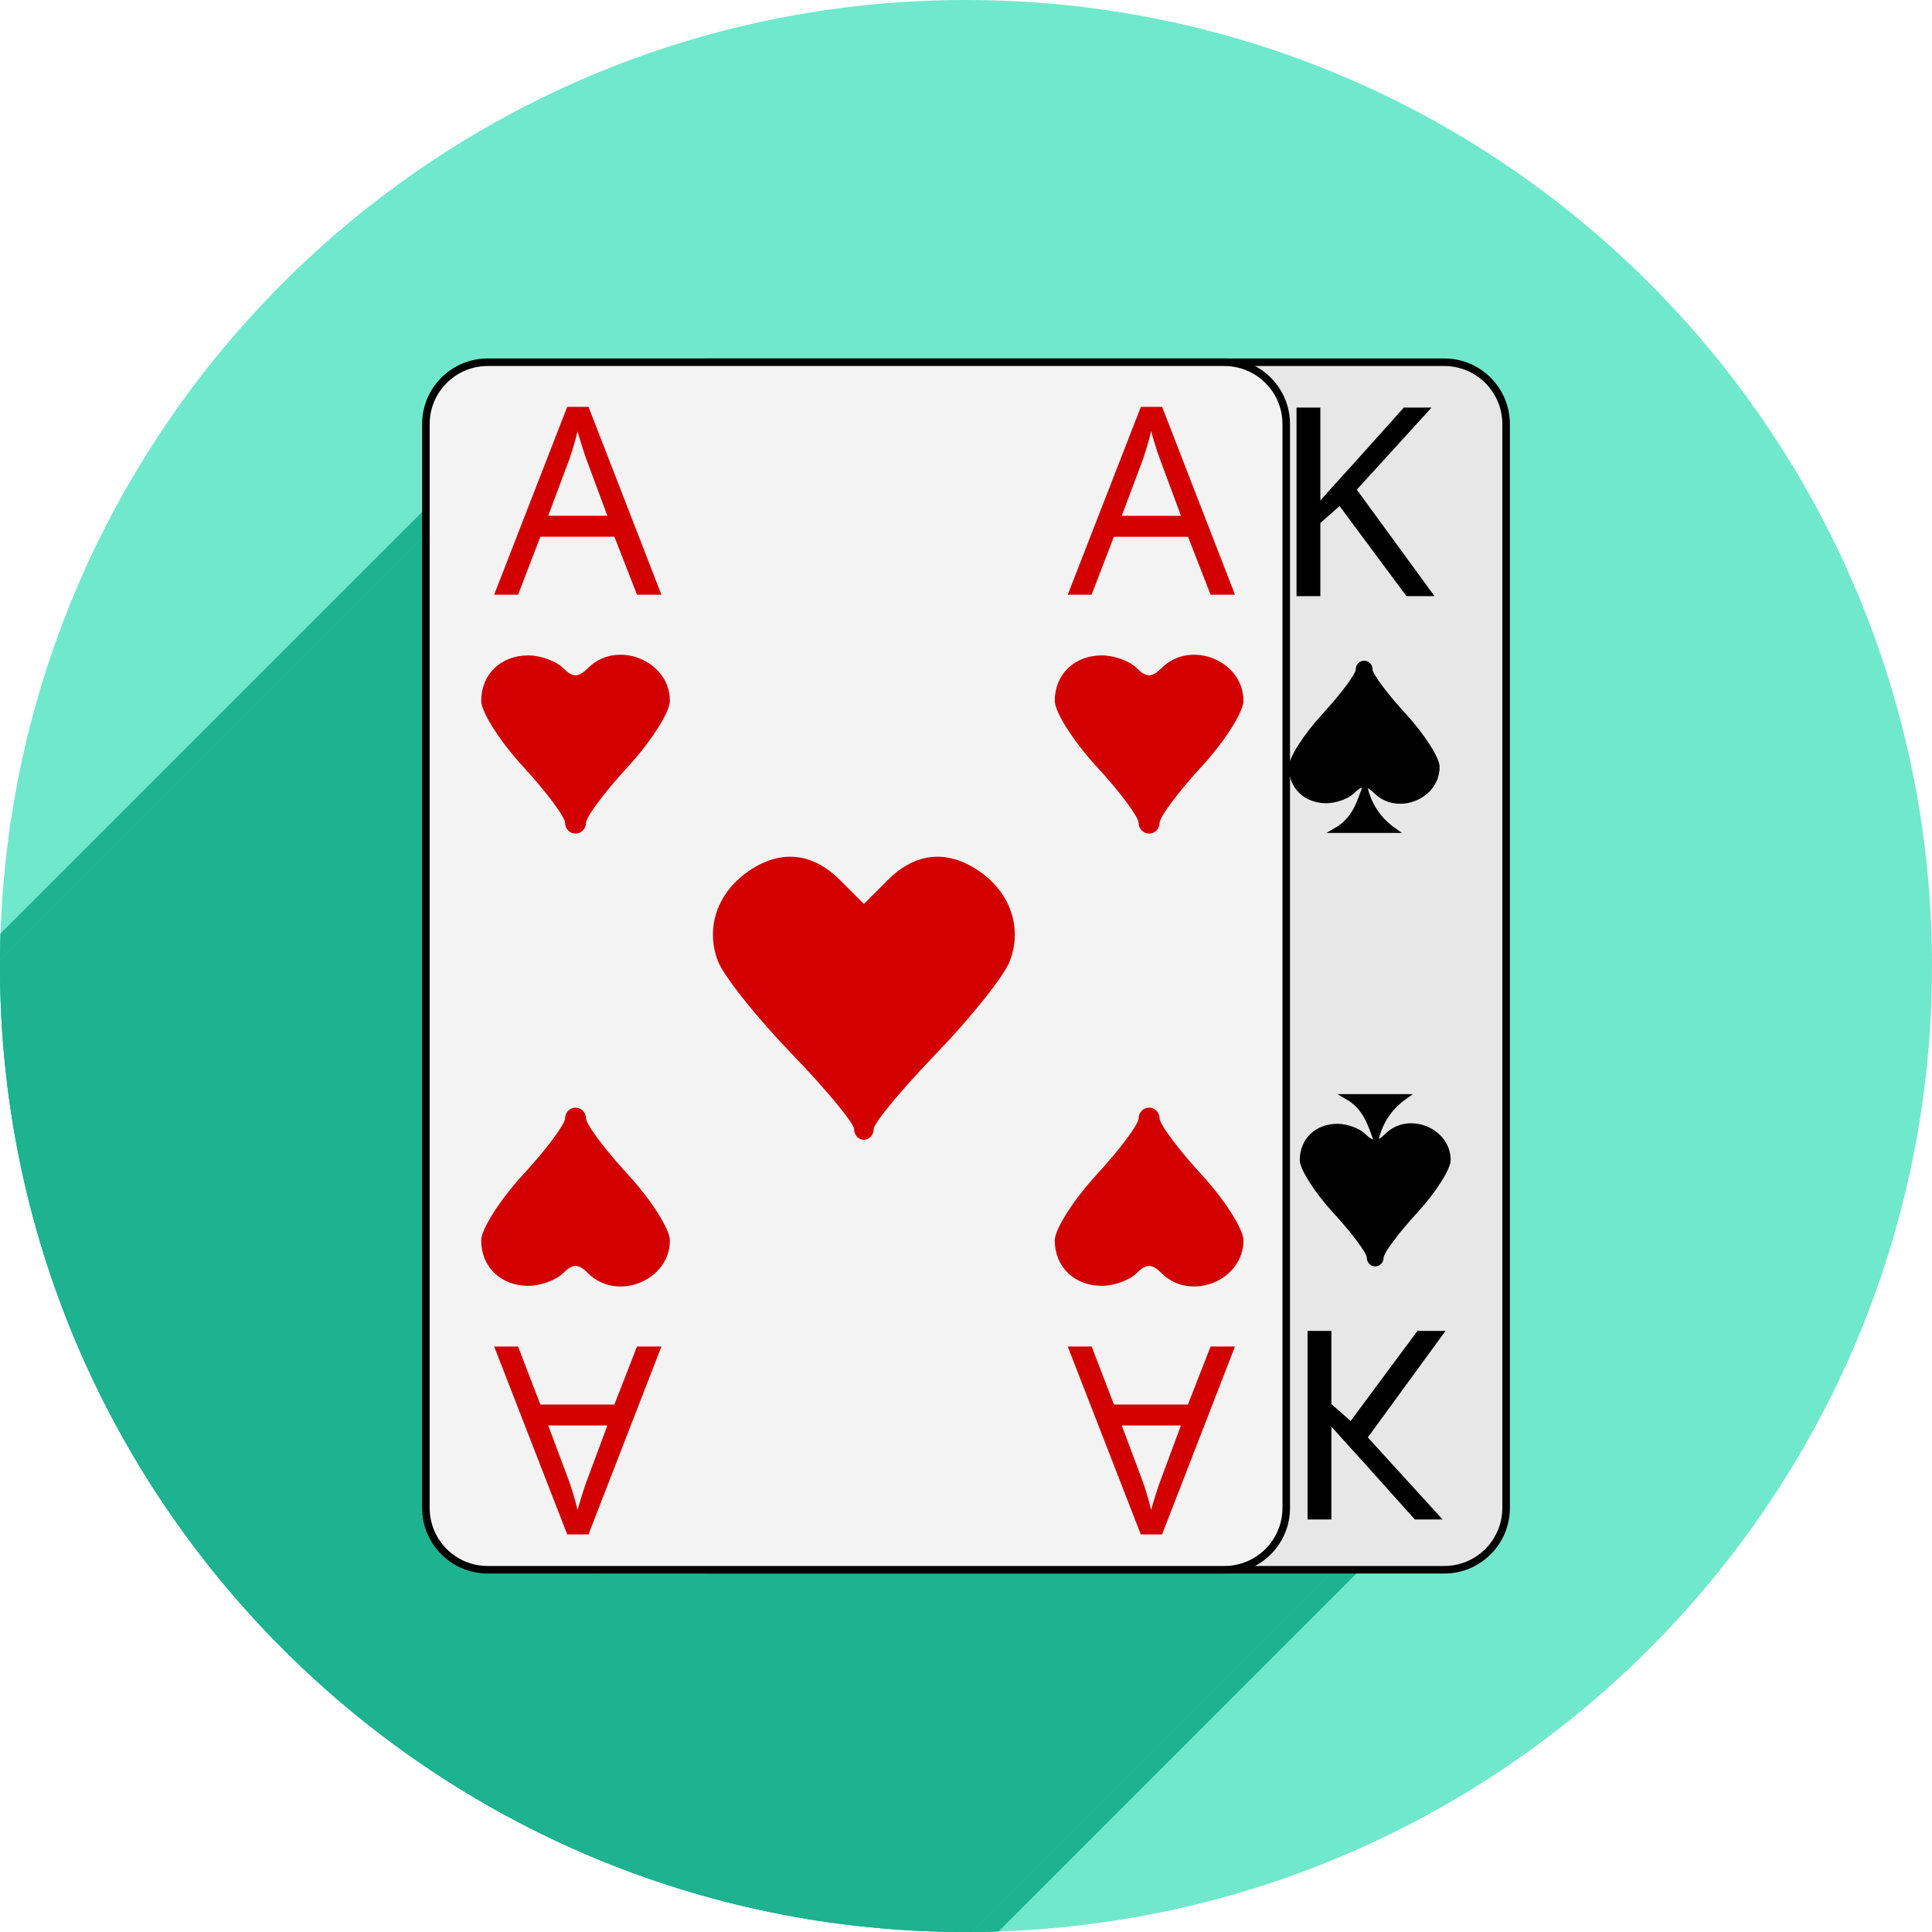
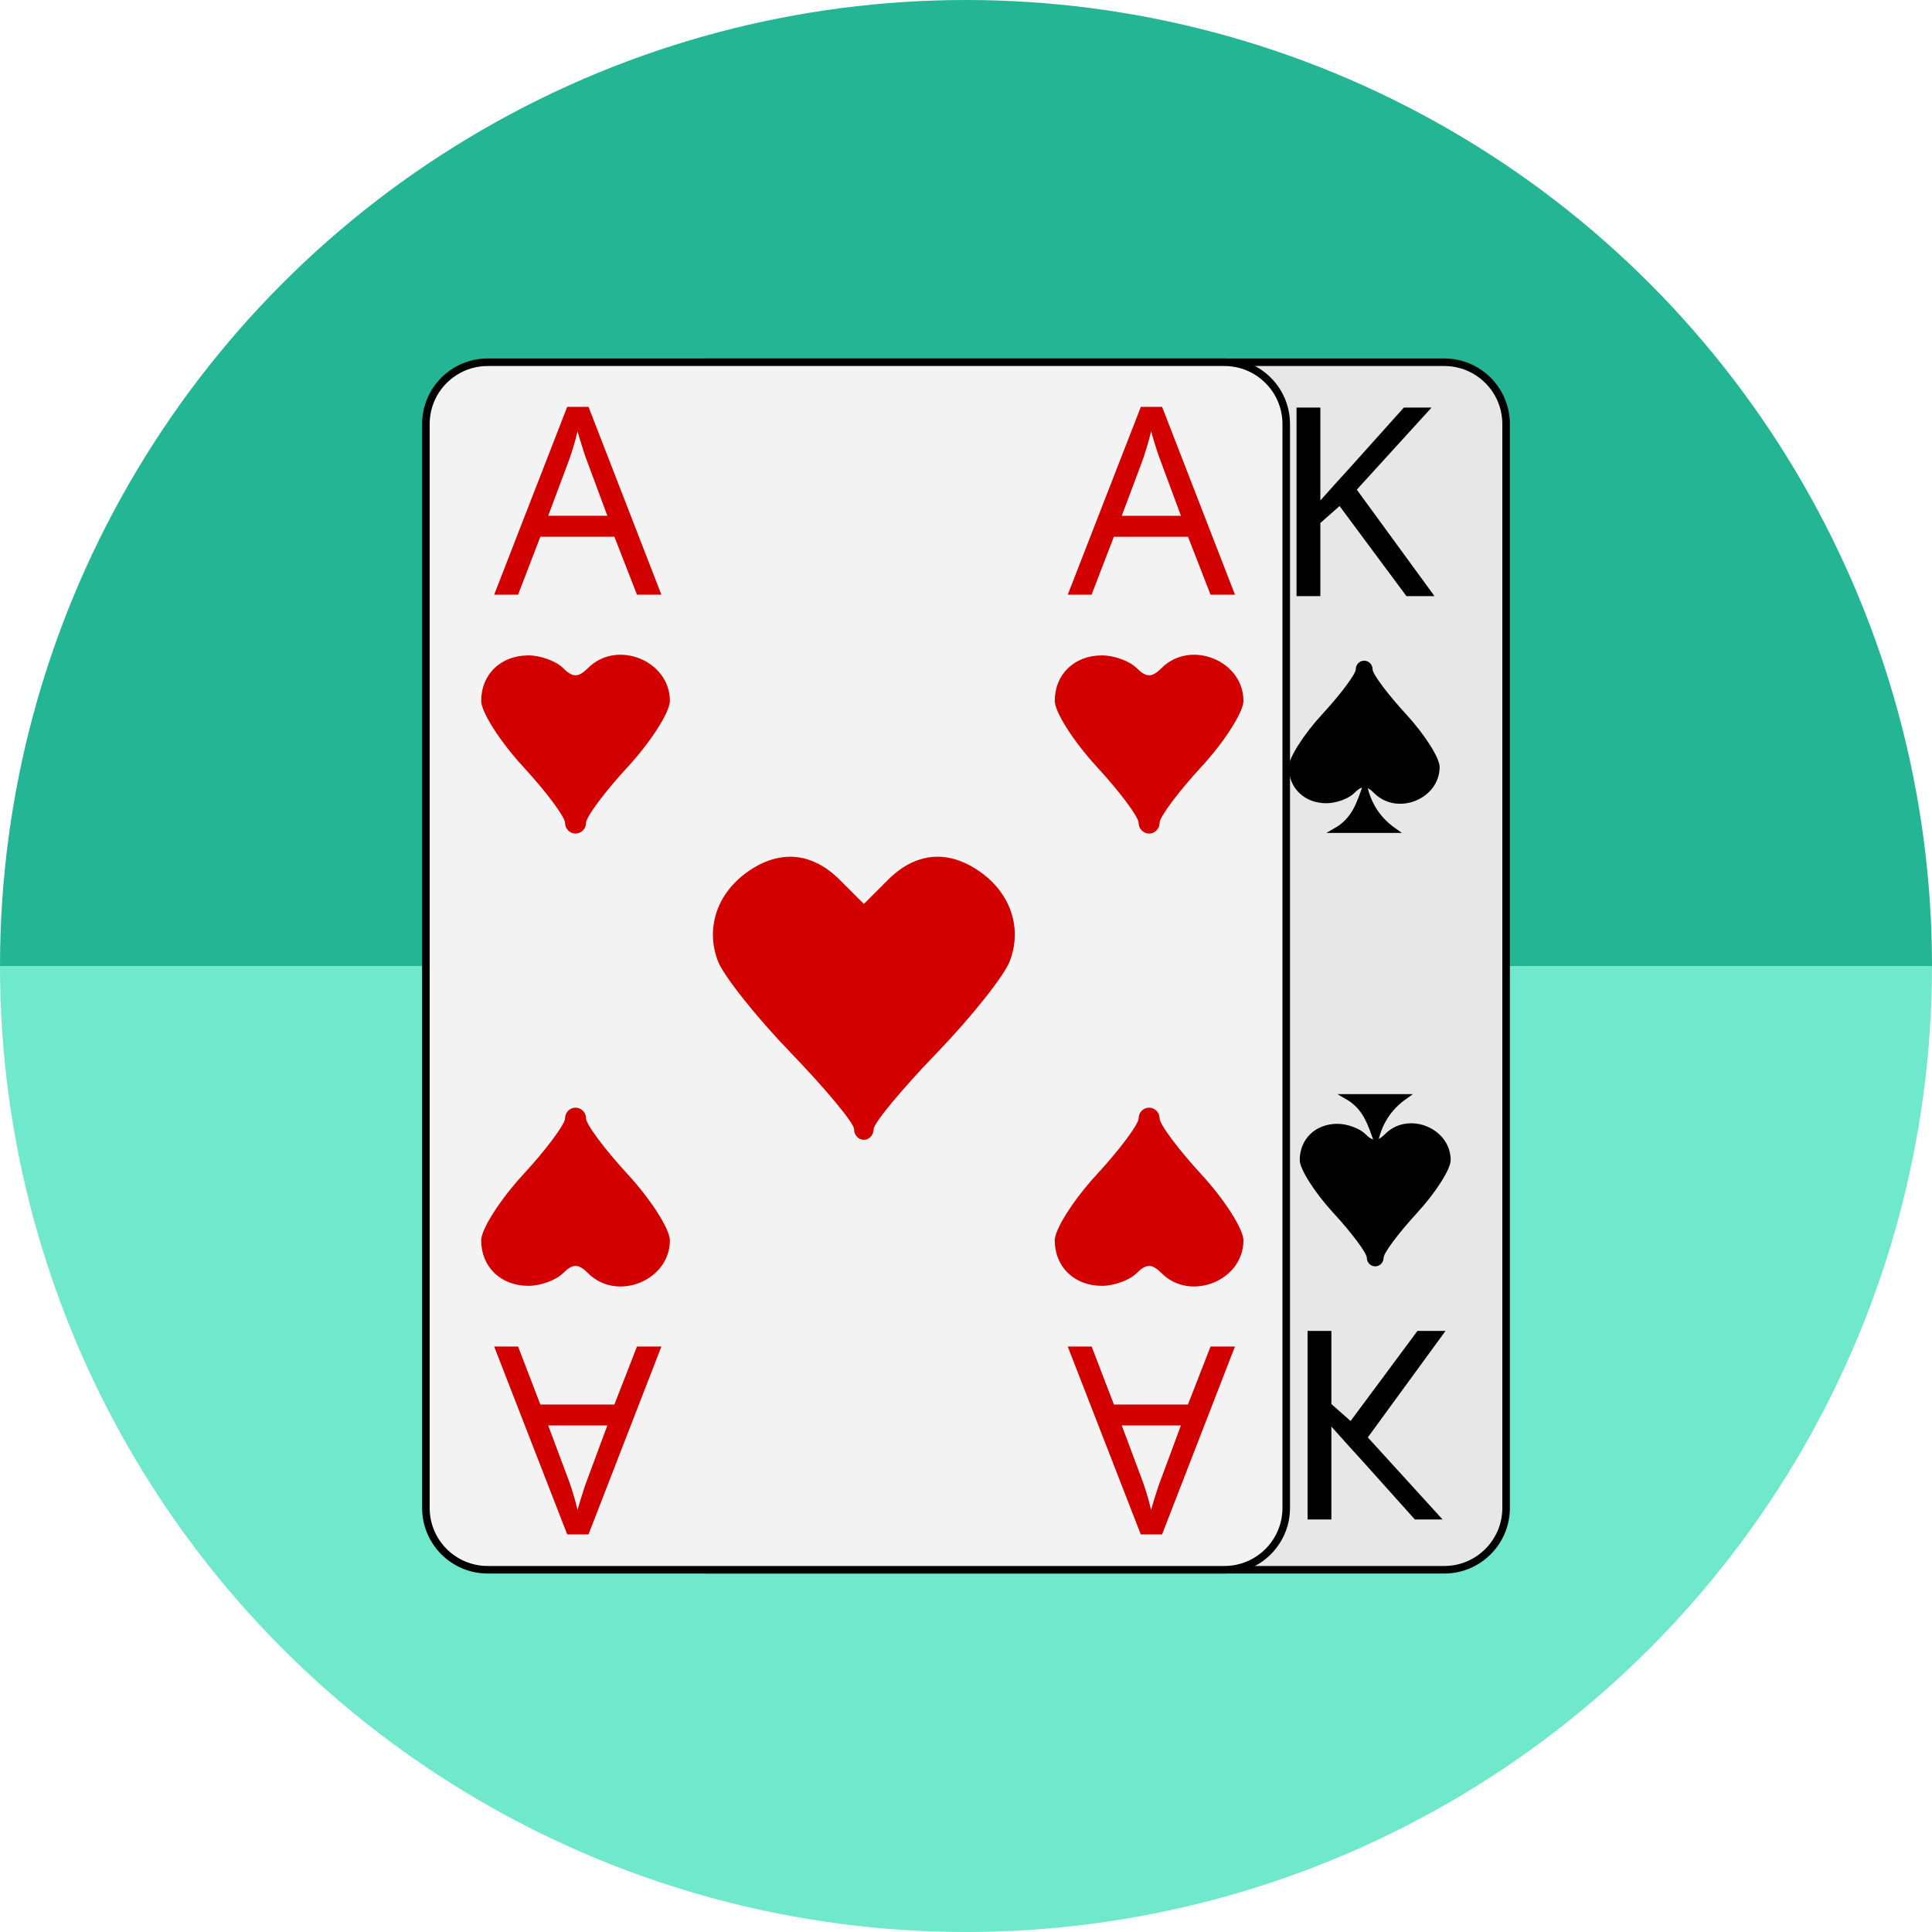
<svg xmlns="http://www.w3.org/2000/svg" xmlns:xlink="http://www.w3.org/1999/xlink" id="svg2" version="1.1" width="256" height="256" viewBox="0 0 256 256">
  <defs id="defs6">
    <radialGradient cx="24.218" cy="13.492" r="10.214" fx="24.218" fy="13.492" id="radialGradient3416" xlink:href="#linearGradient556" gradientUnits="userSpaceOnUse" gradientTransform="scale(0.887627,1.1266)" spreadMethod="pad" />
    <linearGradient id="linearGradient556">
      <stop id="stop557" style="stop-color:#ffffff;stop-opacity:1" offset="0" />
      <stop id="stop558" style="stop-color:#8f8f8f;stop-opacity:1" offset="1" />
    </linearGradient>
    <radialGradient cx="31.638" cy="4.291" r="6.114" fx="31.638" fy="4.291" id="radialGradient3418" xlink:href="#linearGradient561" gradientUnits="userSpaceOnUse" gradientTransform="matrix(4.806942,0,0,4.267556,-92.30184,59.90038)" spreadMethod="pad" />
    <linearGradient id="linearGradient561">
      <stop id="stop562" style="stop-color:#72a6db;stop-opacity:1" offset="0" />
      <stop id="stop563" style="stop-color:#4974aa;stop-opacity:1" offset="1" />
    </linearGradient>
    <linearGradient x1="66.897" y1="9.709" x2="68.417" y2="18.199" id="linearGradient3420" xlink:href="#linearGradient561" gradientUnits="userSpaceOnUse" gradientTransform="scale(0.577912,1.730367)" spreadMethod="pad" />
    <linearGradient x1="42.008" y1="5.456" x2="56.889" y2="14.642" id="linearGradient3422" xlink:href="#linearGradient635" gradientUnits="userSpaceOnUse" gradientTransform="scale(0.653126,1.531098)" spreadMethod="pad" />
    <linearGradient id="linearGradient635">
      <stop id="stop636" style="stop-color:#ffffff;stop-opacity:1" offset="0" />
      <stop id="stop637" style="stop-color:#ffffff;stop-opacity:0.176" offset="1" />
    </linearGradient>
    <radialGradient cx="15.486" cy="16.135" r="27.532" fx="15.486" fy="16.135" id="radialGradient3424" xlink:href="#linearGradient564" gradientUnits="userSpaceOnUse" gradientTransform="scale(0.992835,1.007217)" spreadMethod="pad" />
    <linearGradient id="linearGradient564">
      <stop id="stop565" style="stop-color:#3278c6;stop-opacity:1" offset="0" />
      <stop id="stop566" style="stop-color:#264980;stop-opacity:1" offset="1" />
    </linearGradient>
    <linearGradient x1="40.971" y1="41.885" x2="23.981" y2="21.709" id="linearGradient3426" xlink:href="#linearGradient604" gradientUnits="userSpaceOnUse" gradientTransform="scale(0.992835,1.007217)" spreadMethod="pad" />
    <linearGradient id="linearGradient604">
      <stop id="stop605" style="stop-color:#000000;stop-opacity:0.239" offset="0" />
      <stop id="stop606" style="stop-color:#000000;stop-opacity:0" offset="1" />
    </linearGradient>
    <radialGradient cx="56.925" cy="25.591" r="5.343" fx="56.925" fy="25.591" id="radialGradient3428" xlink:href="#linearGradient561" gradientUnits="userSpaceOnUse" gradientTransform="scale(1.121976,0.891285)" spreadMethod="pad" />
    <linearGradient x1="25.033" y1="15.336" x2="25.338" y2="24.687" id="linearGradient3430" xlink:href="#linearGradient635" gradientUnits="userSpaceOnUse" gradientTransform="scale(0.959984,1.041684)" spreadMethod="pad" />
    <linearGradient x1="27.607" y1="16.387" x2="28.115" y2="24.093" id="linearGradient3432" xlink:href="#linearGradient556" gradientUnits="userSpaceOnUse" gradientTransform="scale(0.887627,1.1266)" spreadMethod="pad" />
    <radialGradient cx="32.369" cy="3.356" r="6.057" fx="32.369" fy="3.356" id="radialGradient3434" xlink:href="#linearGradient561" gradientUnits="userSpaceOnUse" gradientTransform="scale(1.040398,0.961171)" spreadMethod="pad" />
    <linearGradient x1="36.83" y1="47.909" x2="37.26" y2="54.864" id="linearGradient3436" xlink:href="#linearGradient561" gradientUnits="userSpaceOnUse" gradientTransform="scale(1.517475,0.658989)" spreadMethod="pad" />
    <linearGradient x1="29.954" y1="68.697" x2="30.472" y2="63.224" id="linearGradient3438" xlink:href="#linearGradient604" gradientUnits="userSpaceOnUse" gradientTransform="scale(1.847157,0.541373)" spreadMethod="pad" />
    <linearGradient x1="29.049" y1="63.282" x2="29.396" y2="68.898" id="linearGradient3440" xlink:href="#linearGradient561" gradientUnits="userSpaceOnUse" gradientTransform="scale(1.925671,0.519299)" spreadMethod="pad" />
    <clipPath id="clipPath4861" clipPathUnits="userSpaceOnUse">
      <circle r="28.261" cy="89.471" cx="64.498" id="circle4863" style="opacity:1;fill:#e9e9e9;fill-opacity:1;stroke:none;stroke-width:10;stroke-linecap:round;stroke-linejoin:round;stroke-miterlimit:4;stroke-dasharray:none;stroke-opacity:1" />
    </clipPath>
    <clipPath id="clipPath6919" clipPathUnits="userSpaceOnUse">
      <circle transform="matrix(0.8875,0,0,0.8875,66.425,17.65)" id="path6921" style="color:#000000;display:inline;overflow:visible;visibility:visible;fill:none;stroke:#000000;stroke-width:3;marker:none;enable-background:accumulate" cx="146" cy="148" r="20" />
    </clipPath>
    <linearGradient id="linearGradient5375-1-1">
      <stop id="stop5377-6-1" offset="0" style="stop-color:#2e3436;stop-opacity:1" />
      <stop style="stop-color:#eeeeec;stop-opacity:1" offset="0.125" id="stop5399-3-5" />
      <stop style="stop-color:#babdb6;stop-opacity:1" offset="0.25" id="stop5395-8-2" />
      <stop style="stop-color:#ffffff;stop-opacity:1" offset="0.5" id="stop5383-6-9" />
      <stop id="stop5397-2-5" offset="0.75" style="stop-color:#888a85;stop-opacity:1" />
      <stop style="stop-color:#d3d7cf;stop-opacity:1" offset="0.875" id="stop5401-3-54" />
      <stop id="stop5379-92-4" offset="1" style="stop-color:#2e3436;stop-opacity:1" />
    </linearGradient>
    <clipPath id="clipPath8119" clipPathUnits="userSpaceOnUse">
      <circle transform="translate(0,0.3125)" id="path8121" style="color:#000000;display:inline;overflow:visible;visibility:visible;fill:none;stroke:#000000;stroke-width:1.654;marker:none;enable-background:accumulate" cx="146" cy="152" r="6" />
    </clipPath>
    <clipPath clipPathUnits="userSpaceOnUse" id="clipPath4469">
      <circle r="128" cy="128" cx="128" id="circle4471" style="opacity:0.97;fill:#282721;fill-opacity:1;stroke:none;stroke-width:10;stroke-linecap:round;stroke-linejoin:round;stroke-miterlimit:4;stroke-dasharray:none;stroke-opacity:1" />
    </clipPath>
    <clipPath id="clipPath4712" clipPathUnits="userSpaceOnUse">
      <circle r="128" cy="128" cx="128" id="circle4714" style="opacity:0.97;fill:#282721;fill-opacity:1;stroke:none;stroke-width:10;stroke-linecap:round;stroke-linejoin:round;stroke-miterlimit:4;stroke-dasharray:none;stroke-opacity:1" />
    </clipPath>
    <clipPath id="clipPath4718" clipPathUnits="userSpaceOnUse">
      <circle r="115.252" cy="134.601" cx="126.228" id="circle4720" style="opacity:0.97;fill:#282721;fill-opacity:1;stroke:none;stroke-width:10;stroke-linecap:round;stroke-linejoin:round;stroke-miterlimit:4;stroke-dasharray:none;stroke-opacity:1" />
    </clipPath>
    <clipPath clipPathUnits="userSpaceOnUse" id="clipPath5420">
      <circle r="128" cy="123.722" cx="126.964" id="circle5422" style="opacity:0.97;fill:#6ce7cb;fill-opacity:1;stroke:none;stroke-width:10;stroke-linecap:round;stroke-linejoin:round;stroke-miterlimit:4;stroke-dasharray:none;stroke-opacity:1" />
    </clipPath>
  </defs>
-   <circle style="opacity:0.97;fill:#6ce7cb;fill-opacity:1;stroke:none;stroke-width:10;stroke-linecap:round;stroke-linejoin:round;stroke-miterlimit:4;stroke-dasharray:none;stroke-opacity:1" id="path3349" cx="128" cy="128" r="128" />
-   <g transform="translate(1.035805,4.278339)" id="g5081" clip-path="url(#clipPath5420)" style="fill:#1db391;fill-opacity:0.973">
-     <path id="path5085" d="m 126.703,145.334 c 0,-0.783 -3.756,-5.314 -8.348,-10.07 -4.591,-4.756 -8.955,-10.245 -9.698,-12.199 -1.662,-4.371 -0.112,-8.987 3.981,-11.854 4.226,-2.96 8.498,-2.572 12.177,1.107 l 3.184,3.184 3.184,-3.184 c 3.679,-3.679 7.951,-4.068 12.177,-1.107 4.093,2.867 5.643,7.483 3.981,11.854 -0.743,1.954 -5.107,7.443 -9.698,12.199 -4.591,4.756 -8.348,9.287 -8.348,10.07 0,0.783 -0.584,1.423 -1.297,1.423 -0.714,0 -1.297,-0.641 -1.297,-1.423 z" style="fill:#1db391;fill-opacity:0.973" />
-     <g transform="matrix(1.388889,0,0,1.388889,-25.99531,-18.26353)" id="g5087" style="fill:#1db391;fill-opacity:0.973">
-       <g id="g5089" transform="translate(50.36835,3.595212)" style="fill:#1db391;fill-opacity:0.973">
-         <path id="path5091" d="M 32,84.978 C 32,84.415 30.2,82.003 28,79.616 25.8,77.229 24,74.404 24,73.338 24,70.807 25.874,69 28.5,69 c 1.155,0 2.64,0.54 3.3,1.2 0.933,0.933 1.467,0.933 2.4,0 2.742,-2.742 7.8,-0.707 7.8,3.138 0,1.066 -1.8,3.891 -4,6.278 -2.2,2.387 -4,4.8 -4,5.362 C 34,85.54 33.55,86 33,86 32.45,86 32,85.54 32,84.978 Z" style="fill:#1db391;fill-opacity:0.973" />
-       </g>
-       <g id="text5093" style="font-style:normal;font-variant:normal;font-weight:normal;font-stretch:normal;font-size:25px;line-height:125%;font-family:Utopia;-inkscape-font-specification:Utopia;letter-spacing:0px;word-spacing:0px;fill:#1db391;fill-opacity:0.973;stroke:none;stroke-width:1px;stroke-linecap:butt;stroke-linejoin:miter;stroke-opacity:1">
-         <path id="path5175" style="fill:#1db391;fill-opacity:0.973" d="m 91.856,66.804 0,-0.725 c -1.45,-0.125 -1.725,-0.2 -2.175,-1.5 l -5.3,-15.075 -1.85,0 -2.625,7.4 c -0.775,2.175 -1.825,5.175 -2.7,7.45 -0.525,1.35 -0.75,1.65 -2.325,1.725 l 0,0.725 5.5,0 0,-0.725 -1.3,-0.125 c -0.75,-0.075 -0.825,-0.325 -0.625,-1 0.425,-1.5 0.95,-3.05 1.525,-4.825 l 5.6,0 1.675,4.775 c 0.25,0.725 0.125,1 -0.675,1.075 l -1.125,0.1 0,0.725 6.4,0 z m -6.575,-7.625 -4.975,0 c 0.8,-2.5 1.675,-4.95 2.425,-7.15 l 0.075,0 2.475,7.15 z" />
-       </g>
-     </g>
-     <g id="g5097" transform="matrix(1.388889,0,0,1.388889,50.00469,-18.26353)" style="fill:#1db391;fill-opacity:0.973">
-       <g style="fill:#1db391;fill-opacity:0.973" transform="translate(50.36835,3.595212)" id="g5099">
-         <path style="fill:#1db391;fill-opacity:0.973" d="M 32,84.978 C 32,84.415 30.2,82.003 28,79.616 25.8,77.229 24,74.404 24,73.338 24,70.807 25.874,69 28.5,69 c 1.155,0 2.64,0.54 3.3,1.2 0.933,0.933 1.467,0.933 2.4,0 2.742,-2.742 7.8,-0.707 7.8,3.138 0,1.066 -1.8,3.891 -4,6.278 -2.2,2.387 -4,4.8 -4,5.362 C 34,85.54 33.55,86 33,86 32.45,86 32,85.54 32,84.978 Z" id="path5101" />
-       </g>
-       <g id="text5103" style="font-style:normal;font-variant:normal;font-weight:normal;font-stretch:normal;font-size:25px;line-height:125%;font-family:Utopia;-inkscape-font-specification:Utopia;letter-spacing:0px;word-spacing:0px;fill:#1db391;fill-opacity:0.973;stroke:none;stroke-width:1px;stroke-linecap:butt;stroke-linejoin:miter;stroke-opacity:1">
-         <path id="path5178" style="fill:#1db391;fill-opacity:0.973" d="m 91.856,66.804 0,-0.725 c -1.45,-0.125 -1.725,-0.2 -2.175,-1.5 l -5.3,-15.075 -1.85,0 -2.625,7.4 c -0.775,2.175 -1.825,5.175 -2.7,7.45 -0.525,1.35 -0.75,1.65 -2.325,1.725 l 0,0.725 5.5,0 0,-0.725 -1.3,-0.125 c -0.75,-0.075 -0.825,-0.325 -0.625,-1 0.425,-1.5 0.95,-3.05 1.525,-4.825 l 5.6,0 1.675,4.775 c 0.25,0.725 0.125,1 -0.675,1.075 l -1.125,0.1 0,0.725 6.4,0 z m -6.575,-7.625 -4.975,0 c 0.8,-2.5 1.675,-4.95 2.425,-7.15 l 0.075,0 2.475,7.15 z" />
-       </g>
-     </g>
-     <g id="g5107" transform="matrix(1.388889,0,0,-1.388889,-25.99531,266.9295)" style="fill:#1db391;fill-opacity:0.973">
-       <g style="fill:#1db391;fill-opacity:0.973" transform="translate(50.36835,3.595212)" id="g5109">
-         <path style="fill:#1db391;fill-opacity:0.973" d="M 32,84.978 C 32,84.415 30.2,82.003 28,79.616 25.8,77.229 24,74.404 24,73.338 24,70.807 25.874,69 28.5,69 c 1.155,0 2.64,0.54 3.3,1.2 0.933,0.933 1.467,0.933 2.4,0 2.742,-2.742 7.8,-0.707 7.8,3.138 0,1.066 -1.8,3.891 -4,6.278 -2.2,2.387 -4,4.8 -4,5.362 C 34,85.54 33.55,86 33,86 32.45,86 32,85.54 32,84.978 Z" id="path5111" />
-       </g>
-       <g id="text5113" style="font-style:normal;font-variant:normal;font-weight:normal;font-stretch:normal;font-size:25px;line-height:125%;font-family:Utopia;-inkscape-font-specification:Utopia;letter-spacing:0px;word-spacing:0px;fill:#1db391;fill-opacity:0.973;stroke:none;stroke-width:1px;stroke-linecap:butt;stroke-linejoin:miter;stroke-opacity:1">
-         <path id="path5181" style="fill:#1db391;fill-opacity:0.973" d="m 91.856,66.804 0,-0.725 c -1.45,-0.125 -1.725,-0.2 -2.175,-1.5 l -5.3,-15.075 -1.85,0 -2.625,7.4 c -0.775,2.175 -1.825,5.175 -2.7,7.45 -0.525,1.35 -0.75,1.65 -2.325,1.725 l 0,0.725 5.5,0 0,-0.725 -1.3,-0.125 c -0.75,-0.075 -0.825,-0.325 -0.625,-1 0.425,-1.5 0.95,-3.05 1.525,-4.825 l 5.6,0 1.675,4.775 c 0.25,0.725 0.125,1 -0.675,1.075 l -1.125,0.1 0,0.725 6.4,0 z m -6.575,-7.625 -4.975,0 c 0.8,-2.5 1.675,-4.95 2.425,-7.15 l 0.075,0 2.475,7.15 z" />
-       </g>
-     </g>
-     <g transform="matrix(1.388889,0,0,-1.388889,50.00469,266.9295)" id="g5117" style="fill:#1db391;fill-opacity:0.973">
-       <g id="g5119" transform="translate(50.36835,3.595212)" style="fill:#1db391;fill-opacity:0.973">
-         <path id="path5121" d="M 32,84.978 C 32,84.415 30.2,82.003 28,79.616 25.8,77.229 24,74.404 24,73.338 24,70.807 25.874,69 28.5,69 c 1.155,0 2.64,0.54 3.3,1.2 0.933,0.933 1.467,0.933 2.4,0 2.742,-2.742 7.8,-0.707 7.8,3.138 0,1.066 -1.8,3.891 -4,6.278 -2.2,2.387 -4,4.8 -4,5.362 C 34,85.54 33.55,86 33,86 32.45,86 32,85.54 32,84.978 Z" style="fill:#1db391;fill-opacity:0.973" />
-       </g>
-       <g id="text5123" style="font-style:normal;font-variant:normal;font-weight:normal;font-stretch:normal;font-size:25px;line-height:125%;font-family:Utopia;-inkscape-font-specification:Utopia;letter-spacing:0px;word-spacing:0px;fill:#1db391;fill-opacity:0.973;stroke:none;stroke-width:1px;stroke-linecap:butt;stroke-linejoin:miter;stroke-opacity:1">
-         <path id="path5184" style="fill:#1db391;fill-opacity:0.973" d="m 91.856,66.804 0,-0.725 c -1.45,-0.125 -1.725,-0.2 -2.175,-1.5 l -5.3,-15.075 -1.85,0 -2.625,7.4 c -0.775,2.175 -1.825,5.175 -2.7,7.45 -0.525,1.35 -0.75,1.65 -2.325,1.725 l 0,0.725 5.5,0 0,-0.725 -1.3,-0.125 c -0.75,-0.075 -0.825,-0.325 -0.625,-1 0.425,-1.5 0.95,-3.05 1.525,-4.825 l 5.6,0 1.675,4.775 c 0.25,0.725 0.125,1 -0.675,1.075 l -1.125,0.1 0,0.725 6.4,0 z m -6.575,-7.625 -4.975,0 c 0.8,-2.5 1.675,-4.95 2.425,-7.15 l 0.075,0 2.475,7.15 z" />
-       </g>
-     </g>
-     <g id="g5261" style="fill:#1db391;fill-opacity:0.973">
-       <g id="g5263" style="fill:#1db391;fill-opacity:0.973;stroke:none;stroke-opacity:1">
-         <path id="path5265" d="M78.155 43.722L175.773 43.722L-177.78 397.275L-275.398 397.275Z" style="fill:#1db391;fill-opacity:0.973" />
-         <path id="path5267" d="M175.773 43.722C180.311 43.722 183.964 47.375 183.964 51.913L-169.589 405.466C-169.589 400.928 -173.242 397.275 -177.78 397.275Z" style="fill:#1db391;fill-opacity:0.973" />
-         <path id="path5269" d="M183.964 51.913L183.964 195.531L-169.589 549.084L-169.589 405.466Z" style="fill:#1db391;fill-opacity:0.973" />
-         <path id="path5271" d="M183.964 195.531C183.964 197.799 183.051 199.847 181.57 201.328L-171.983 554.881C-170.503 553.401 -169.589 551.353 -169.589 549.084Z" style="fill:#1db391;fill-opacity:0.973" />
-         <path id="path5273" d="M181.57 201.328C180.09 202.808 178.042 203.722 175.773 203.722L-177.78 557.275C-175.511 557.275 -173.464 556.362 -171.983 554.881Z" style="fill:#1db391;fill-opacity:0.973" />
-         <path id="path5275" d="M175.773 203.722L78.155 203.722L-275.398 557.275L-177.78 557.275Z" style="fill:#1db391;fill-opacity:0.973" />
-         <path id="path5277" d="M78.155 203.722C73.617 203.722 69.964 200.068 69.964 195.531L-283.589 549.084C-283.589 553.622 -279.936 557.275 -275.398 557.275Z" style="fill:#1db391;fill-opacity:0.973" />
-         <path id="path5279" d="M69.964 195.531L69.964 51.913L-283.589 405.466L-283.589 549.084Z" style="fill:#1db391;fill-opacity:0.973" />
-         <path id="path5281" d="M69.964 51.913C69.964 49.644 70.878 47.596 72.358 46.116L-281.195 399.669C-282.676 401.149 -283.589 403.197 -283.589 405.466Z" style="fill:#1db391;fill-opacity:0.973" />
-         <path id="path5283" d="M72.358 46.116C73.839 44.635 75.886 43.722 78.155 43.722L-275.398 397.275C-277.667 397.275 -279.715 398.188 -281.195 399.669Z" style="fill:#1db391;fill-opacity:0.973" />
-       </g>
-       <path id="rect5083" d="m 78.155,43.722 97.618,0 c 4.538,0 8.191,3.653 8.191,8.191 l 0,143.618 c 0,4.538 -3.653,8.191 -8.191,8.191 l -97.618,0 c -4.538,0 -8.191,-3.653 -8.191,-8.191 l 0,-143.618 c 0,-4.538 3.653,-8.191 8.191,-8.191 z" style="fill:#1db391;fill-opacity:0.973;stroke:none;stroke-opacity:1" />
-     </g>
-   </g>
+   <path d="M 256,-128 A 128,128 0 0 1 192,-17.149 128,128 0 0 1 64,-17.149 128,128 0 0 1 0,-128 l 128,1e-5 z" id="path945" style="opacity:0.97;fill:#1db391;fill-opacity:1;stroke:none;stroke-width:10;stroke-linecap:round;stroke-linejoin:round;stroke-miterlimit:4;stroke-dasharray:none;stroke-opacity:1" transform="scale(1,-1)" />
+   <path style="opacity:0.97;fill:#6ce7cb;fill-opacity:1;stroke:none;stroke-width:10;stroke-linecap:round;stroke-linejoin:round;stroke-miterlimit:4;stroke-dasharray:none;stroke-opacity:1" id="path3349" d="m 256,128 a 128,128 0 0 1 -64,110.851 128,128 0 0 1 -128,0 A 128,128 0 0 1 0,128 L 128,128 Z" />
  <g id="g4770" transform="translate(-14.56737,1.462856)">
    <g transform="translate(-4,0)" id="g4415">
      <g id="g4360" transform="translate(-60.03429,0)" style="fill:#e7e7e7;fill-opacity:1;stroke:#000000;stroke-opacity:1">
        <rect ry="8.191" y="46.537" x="164.169" height="160" width="114" id="rect4240" style="fill:#e7e7e7;fill-opacity:1;stroke:#000000;stroke-opacity:1" />
        <g id="g4353" style="fill:#e7e7e7;fill-opacity:1;stroke:#000000;stroke-opacity:1">
          <g id="g4347" style="fill:#e7e7e7;fill-opacity:1;stroke:#000000;stroke-opacity:1">
            <g transform="matrix(2,0,0,2,-346.4241,-77.32191)" id="g4324" style="fill:#e7e7e7;fill-opacity:1;stroke:#000000;stroke-opacity:1">
              <g style="fill:#e7e7e7;fill-opacity:1;stroke:#000000;stroke-opacity:1" transform="matrix(1.111111,0,0,-1.111111,247.1299,186.0753)" id="g4326">
                <path style="fill:#e7e7e7;fill-opacity:1;stroke:#000000;stroke-opacity:1" d="M 32,84.978 C 32,84.415 30.2,82.003 28,79.616 25.8,77.229 24,74.404 24,73.338 24,70.807 25.874,69 28.5,69 c 1.155,0 2.64,0.54 3.3,1.2 0.933,0.933 1.467,0.933 2.4,0 2.742,-2.742 7.8,-0.707 7.8,3.138 0,1.066 -1.8,3.891 -4,6.278 -2.2,2.387 -4,4.8 -4,5.362 C 34,85.54 33.55,86 33,86 32.45,86 32,85.54 32,84.978 Z" id="path4328" />
              </g>
              <path style="fill:#e7e7e7;fill-opacity:1;fill-rule:evenodd;stroke:#000000;stroke-width:0.665px;stroke-linecap:butt;stroke-linejoin:miter;stroke-opacity:1" d="m 283.896,107.266 c -0.766,2.134 -1.39,4.329 -3.852,5.741 l 7.703,0 c -1.861,-1.312 -3.241,-3.124 -3.852,-5.741 z" id="path4330" />
            </g>
          </g>
        </g>
      </g>
      <g id="g4332" transform="translate(-8.034286,0)">
        <g id="g4296">
-           <text xml:space="preserve" style="font-style:normal;font-variant:normal;font-weight:normal;font-stretch:normal;font-size:35px;line-height:125%;font-family:Utopia;-inkscape-font-specification:Utopia;letter-spacing:0px;word-spacing:0px;fill:#000000;fill-opacity:1;stroke:none;stroke-width:1px;stroke-linecap:butt;stroke-linejoin:miter;stroke-opacity:1" x="195.006" y="77.527" id="text4246">
-             <tspan id="tspan4248" x="195.006" y="77.527">K</tspan>
+           <text xml:space="preserve" style="font-style:normal;font-variant:normal;font-weight:normal;font-stretch:normal;line-height:0%;font-family:Utopia;-inkscape-font-specification:Utopia;letter-spacing:0px;word-spacing:0px;fill:#000000;fill-opacity:1;stroke:none;stroke-width:1px;stroke-linecap:butt;stroke-linejoin:miter;stroke-opacity:1" x="195.006" y="77.527" id="text4246">
+             <tspan id="tspan4248" x="195.006" y="77.527" style="font-size:35px;line-height:1.25">K</tspan>
          </text>
          <g id="g4275" transform="translate(-76.43565,-4.438095)">
            <g id="g4254" transform="matrix(1.111111,0,0,-1.111111,247.1299,186.0753)" style="fill:#000000;fill-opacity:1">
              <path id="path4256" d="M 32,84.978 C 32,84.415 30.2,82.003 28,79.616 25.8,77.229 24,74.404 24,73.338 24,70.807 25.874,69 28.5,69 c 1.155,0 2.64,0.54 3.3,1.2 0.933,0.933 1.467,0.933 2.4,0 2.742,-2.742 7.8,-0.707 7.8,3.138 0,1.066 -1.8,3.891 -4,6.278 -2.2,2.387 -4,4.8 -4,5.362 C 34,85.54 33.55,86 33,86 32.45,86 32,85.54 32,84.978 Z" style="fill:#000000;fill-opacity:1" />
            </g>
            <path id="path4265" d="m 283.896,107.266 c -0.766,2.134 -1.39,4.329 -3.852,5.741 l 7.703,0 c -1.861,-1.312 -3.241,-3.124 -3.852,-5.741 z" style="fill:#000000;fill-opacity:1;fill-rule:evenodd;stroke:#000000;stroke-width:0.665px;stroke-linecap:butt;stroke-linejoin:miter;stroke-opacity:1" />
          </g>
        </g>
-         <text transform="scale(1,-1)" xml:space="preserve" style="font-style:normal;font-variant:normal;font-weight:normal;font-stretch:normal;font-size:35px;line-height:125%;font-family:Utopia;-inkscape-font-specification:Utopia;letter-spacing:0px;word-spacing:0px;fill:#000000;fill-opacity:1;stroke:none;stroke-width:1px;stroke-linecap:butt;stroke-linejoin:miter;stroke-opacity:1" x="196.469" y="-174.891" id="text4306">
-           <tspan id="tspan4308" x="196.469" y="-174.891">K</tspan>
+         <text transform="scale(1,-1)" xml:space="preserve" style="font-style:normal;font-variant:normal;font-weight:normal;font-stretch:normal;line-height:0%;font-family:Utopia;-inkscape-font-specification:Utopia;letter-spacing:0px;word-spacing:0px;fill:#000000;fill-opacity:1;stroke:none;stroke-width:1px;stroke-linecap:butt;stroke-linejoin:miter;stroke-opacity:1" x="196.469" y="-174.891" id="text4306">
+           <tspan id="tspan4308" x="196.469" y="-174.891" style="font-size:35px;line-height:1.25">K</tspan>
        </text>
        <g id="g4310" transform="matrix(1,0,0,-1,-74.97279,256.8561)">
          <g id="g4312" transform="matrix(1.111111,0,0,-1.111111,247.1299,186.0753)" style="fill:#000000;fill-opacity:1">
            <path id="path4314" d="M 32,84.978 C 32,84.415 30.2,82.003 28,79.616 25.8,77.229 24,74.404 24,73.338 24,70.807 25.874,69 28.5,69 c 1.155,0 2.64,0.54 3.3,1.2 0.933,0.933 1.467,0.933 2.4,0 2.742,-2.742 7.8,-0.707 7.8,3.138 0,1.066 -1.8,3.891 -4,6.278 -2.2,2.387 -4,4.8 -4,5.362 C 34,85.54 33.55,86 33,86 32.45,86 32,85.54 32,84.978 Z" style="fill:#000000;fill-opacity:1" />
          </g>
          <path id="path4316" d="m 283.896,107.266 c -0.766,2.134 -1.39,4.329 -3.852,5.741 l 7.703,0 c -1.861,-1.312 -3.241,-3.124 -3.852,-5.741 z" style="fill:#000000;fill-opacity:1;fill-rule:evenodd;stroke:#000000;stroke-width:0.665px;stroke-linecap:butt;stroke-linejoin:miter;stroke-opacity:1" />
        </g>
      </g>
    </g>
    <g id="g4746">
      <g id="g4661">
        <rect style="fill:#f3f3f3;fill-opacity:1;stroke:#000000;stroke-opacity:1" id="rect5129" width="114" height="160" x="71" y="46.537" ry="8.191" />
        <path style="fill:#d30000;fill-opacity:1" d="m 127.738,148.149 c 0,-0.783 -3.756,-5.314 -8.348,-10.07 -4.591,-4.756 -8.955,-10.245 -9.698,-12.199 -1.662,-4.371 -0.112,-8.987 3.981,-11.854 4.226,-2.96 8.498,-2.572 12.177,1.107 l 3.184,3.184 3.184,-3.184 c 3.679,-3.679 7.951,-4.068 12.177,-1.107 4.093,2.867 5.643,7.483 3.981,11.854 -0.743,1.954 -5.107,7.443 -9.698,12.199 -4.591,4.756 -8.348,9.287 -8.348,10.07 0,0.783 -0.584,1.423 -1.297,1.423 -0.714,0 -1.297,-0.641 -1.297,-1.423 z" id="path5131" />
        <g id="g5133" transform="matrix(1.388889,0,0,1.388889,-24.9595,-15.44805)">
          <g style="fill:#d30000;fill-opacity:1" transform="translate(50.36835,3.595212)" id="g5135">
            <path style="fill:#d30000;fill-opacity:1" d="M 32,84.978 C 32,84.415 30.2,82.003 28,79.616 25.8,77.229 24,74.404 24,73.338 24,70.807 25.874,69 28.5,69 c 1.155,0 2.64,0.54 3.3,1.2 0.933,0.933 1.467,0.933 2.4,0 2.742,-2.742 7.8,-0.707 7.8,3.138 0,1.066 -1.8,3.891 -4,6.278 -2.2,2.387 -4,4.8 -4,5.362 C 34,85.54 33.55,86 33,86 32.45,86 32,85.54 32,84.978 Z" id="path5137" />
          </g>
-           <text id="text5139" y="66.804" x="75.606" style="font-style:normal;font-variant:normal;font-weight:normal;font-stretch:normal;font-size:25px;line-height:125%;font-family:Utopia;-inkscape-font-specification:Utopia;letter-spacing:0px;word-spacing:0px;fill:#d30000;fill-opacity:1;stroke:none;stroke-width:1px;stroke-linecap:butt;stroke-linejoin:miter;stroke-opacity:1" xml:space="preserve">
-             <tspan y="66.804" x="75.606" id="tspan5141">A</tspan>
+           <text id="text5139" y="66.804" x="75.606" style="font-style:normal;font-variant:normal;font-weight:normal;font-stretch:normal;line-height:0%;font-family:Utopia;-inkscape-font-specification:Utopia;letter-spacing:0px;word-spacing:0px;fill:#d30000;fill-opacity:1;stroke:none;stroke-width:1px;stroke-linecap:butt;stroke-linejoin:miter;stroke-opacity:1" xml:space="preserve">
+             <tspan y="66.804" x="75.606" id="tspan5141" style="font-size:25px;line-height:1.25">A</tspan>
          </text>
        </g>
        <g style="fill:#d30000;fill-opacity:1" transform="matrix(1.388889,0,0,1.388889,120.9965,-10.4547)" id="g5145">
          <path style="fill:#d30000;fill-opacity:1" d="M 32,84.978 C 32,84.415 30.2,82.003 28,79.616 25.8,77.229 24,74.404 24,73.338 24,70.807 25.874,69 28.5,69 c 1.155,0 2.64,0.54 3.3,1.2 0.933,0.933 1.467,0.933 2.4,0 2.742,-2.742 7.8,-0.707 7.8,3.138 0,1.066 -1.8,3.891 -4,6.278 -2.2,2.387 -4,4.8 -4,5.362 C 34,85.54 33.55,86 33,86 32.45,86 32,85.54 32,84.978 Z" id="path5147" />
        </g>
-         <text id="text5149" y="77.335" x="156.049" style="font-style:normal;font-variant:normal;font-weight:normal;font-stretch:normal;font-size:34.722px;line-height:125%;font-family:Utopia;-inkscape-font-specification:Utopia;letter-spacing:0px;word-spacing:0px;fill:#d30000;fill-opacity:1;stroke:none;stroke-width:1px;stroke-linecap:butt;stroke-linejoin:miter;stroke-opacity:1" xml:space="preserve">
-           <tspan y="77.335" x="156.049" id="tspan5151">A</tspan>
+         <text id="text5149" y="77.335" x="156.049" style="font-style:normal;font-variant:normal;font-weight:normal;font-stretch:normal;line-height:0%;font-family:Utopia;-inkscape-font-specification:Utopia;letter-spacing:0px;word-spacing:0px;fill:#d30000;fill-opacity:1;stroke:none;stroke-width:1px;stroke-linecap:butt;stroke-linejoin:miter;stroke-opacity:1" xml:space="preserve">
+           <tspan y="77.335" x="156.049" id="tspan5151" style="font-size:34.722px;line-height:1.25">A</tspan>
        </text>
      </g>
      <g id="g5153" transform="matrix(1.388889,0,0,-1.388889,-24.9595,269.745)">
        <g style="fill:#d30000;fill-opacity:1" transform="translate(50.36835,3.595212)" id="g5155">
          <path style="fill:#d30000;fill-opacity:1" d="M 32,84.978 C 32,84.415 30.2,82.003 28,79.616 25.8,77.229 24,74.404 24,73.338 24,70.807 25.874,69 28.5,69 c 1.155,0 2.64,0.54 3.3,1.2 0.933,0.933 1.467,0.933 2.4,0 2.742,-2.742 7.8,-0.707 7.8,3.138 0,1.066 -1.8,3.891 -4,6.278 -2.2,2.387 -4,4.8 -4,5.362 C 34,85.54 33.55,86 33,86 32.45,86 32,85.54 32,84.978 Z" id="path5157" />
        </g>
-         <text id="text5159" y="66.804" x="75.606" style="font-style:normal;font-variant:normal;font-weight:normal;font-stretch:normal;font-size:25px;line-height:125%;font-family:Utopia;-inkscape-font-specification:Utopia;letter-spacing:0px;word-spacing:0px;fill:#d30000;fill-opacity:1;stroke:none;stroke-width:1px;stroke-linecap:butt;stroke-linejoin:miter;stroke-opacity:1" xml:space="preserve">
-           <tspan y="66.804" x="75.606" id="tspan5161">A</tspan>
+         <text id="text5159" y="66.804" x="75.606" style="font-style:normal;font-variant:normal;font-weight:normal;font-stretch:normal;line-height:0%;font-family:Utopia;-inkscape-font-specification:Utopia;letter-spacing:0px;word-spacing:0px;fill:#d30000;fill-opacity:1;stroke:none;stroke-width:1px;stroke-linecap:butt;stroke-linejoin:miter;stroke-opacity:1" xml:space="preserve">
+           <tspan y="66.804" x="75.606" id="tspan5161" style="font-size:25px;line-height:1.25">A</tspan>
        </text>
      </g>
      <g transform="matrix(1.388889,0,0,-1.388889,51.0405,269.745)" id="g5163">
        <g id="g5165" transform="translate(50.36835,3.595212)" style="fill:#d30000;fill-opacity:1">
          <path id="path5167" d="M 32,84.978 C 32,84.415 30.2,82.003 28,79.616 25.8,77.229 24,74.404 24,73.338 24,70.807 25.874,69 28.5,69 c 1.155,0 2.64,0.54 3.3,1.2 0.933,0.933 1.467,0.933 2.4,0 2.742,-2.742 7.8,-0.707 7.8,3.138 0,1.066 -1.8,3.891 -4,6.278 -2.2,2.387 -4,4.8 -4,5.362 C 34,85.54 33.55,86 33,86 32.45,86 32,85.54 32,84.978 Z" style="fill:#d30000;fill-opacity:1" />
        </g>
-         <text xml:space="preserve" style="font-style:normal;font-variant:normal;font-weight:normal;font-stretch:normal;font-size:25px;line-height:125%;font-family:Utopia;-inkscape-font-specification:Utopia;letter-spacing:0px;word-spacing:0px;fill:#d30000;fill-opacity:1;stroke:none;stroke-width:1px;stroke-linecap:butt;stroke-linejoin:miter;stroke-opacity:1" x="75.606" y="66.804" id="text5169">
-           <tspan id="tspan5171" x="75.606" y="66.804">A</tspan>
+         <text xml:space="preserve" style="font-style:normal;font-variant:normal;font-weight:normal;font-stretch:normal;line-height:0%;font-family:Utopia;-inkscape-font-specification:Utopia;letter-spacing:0px;word-spacing:0px;fill:#d30000;fill-opacity:1;stroke:none;stroke-width:1px;stroke-linecap:butt;stroke-linejoin:miter;stroke-opacity:1" x="75.606" y="66.804" id="text5169">
+           <tspan id="tspan5171" x="75.606" y="66.804" style="font-size:25px;line-height:1.25">A</tspan>
        </text>
      </g>
    </g>
  </g>
</svg>
